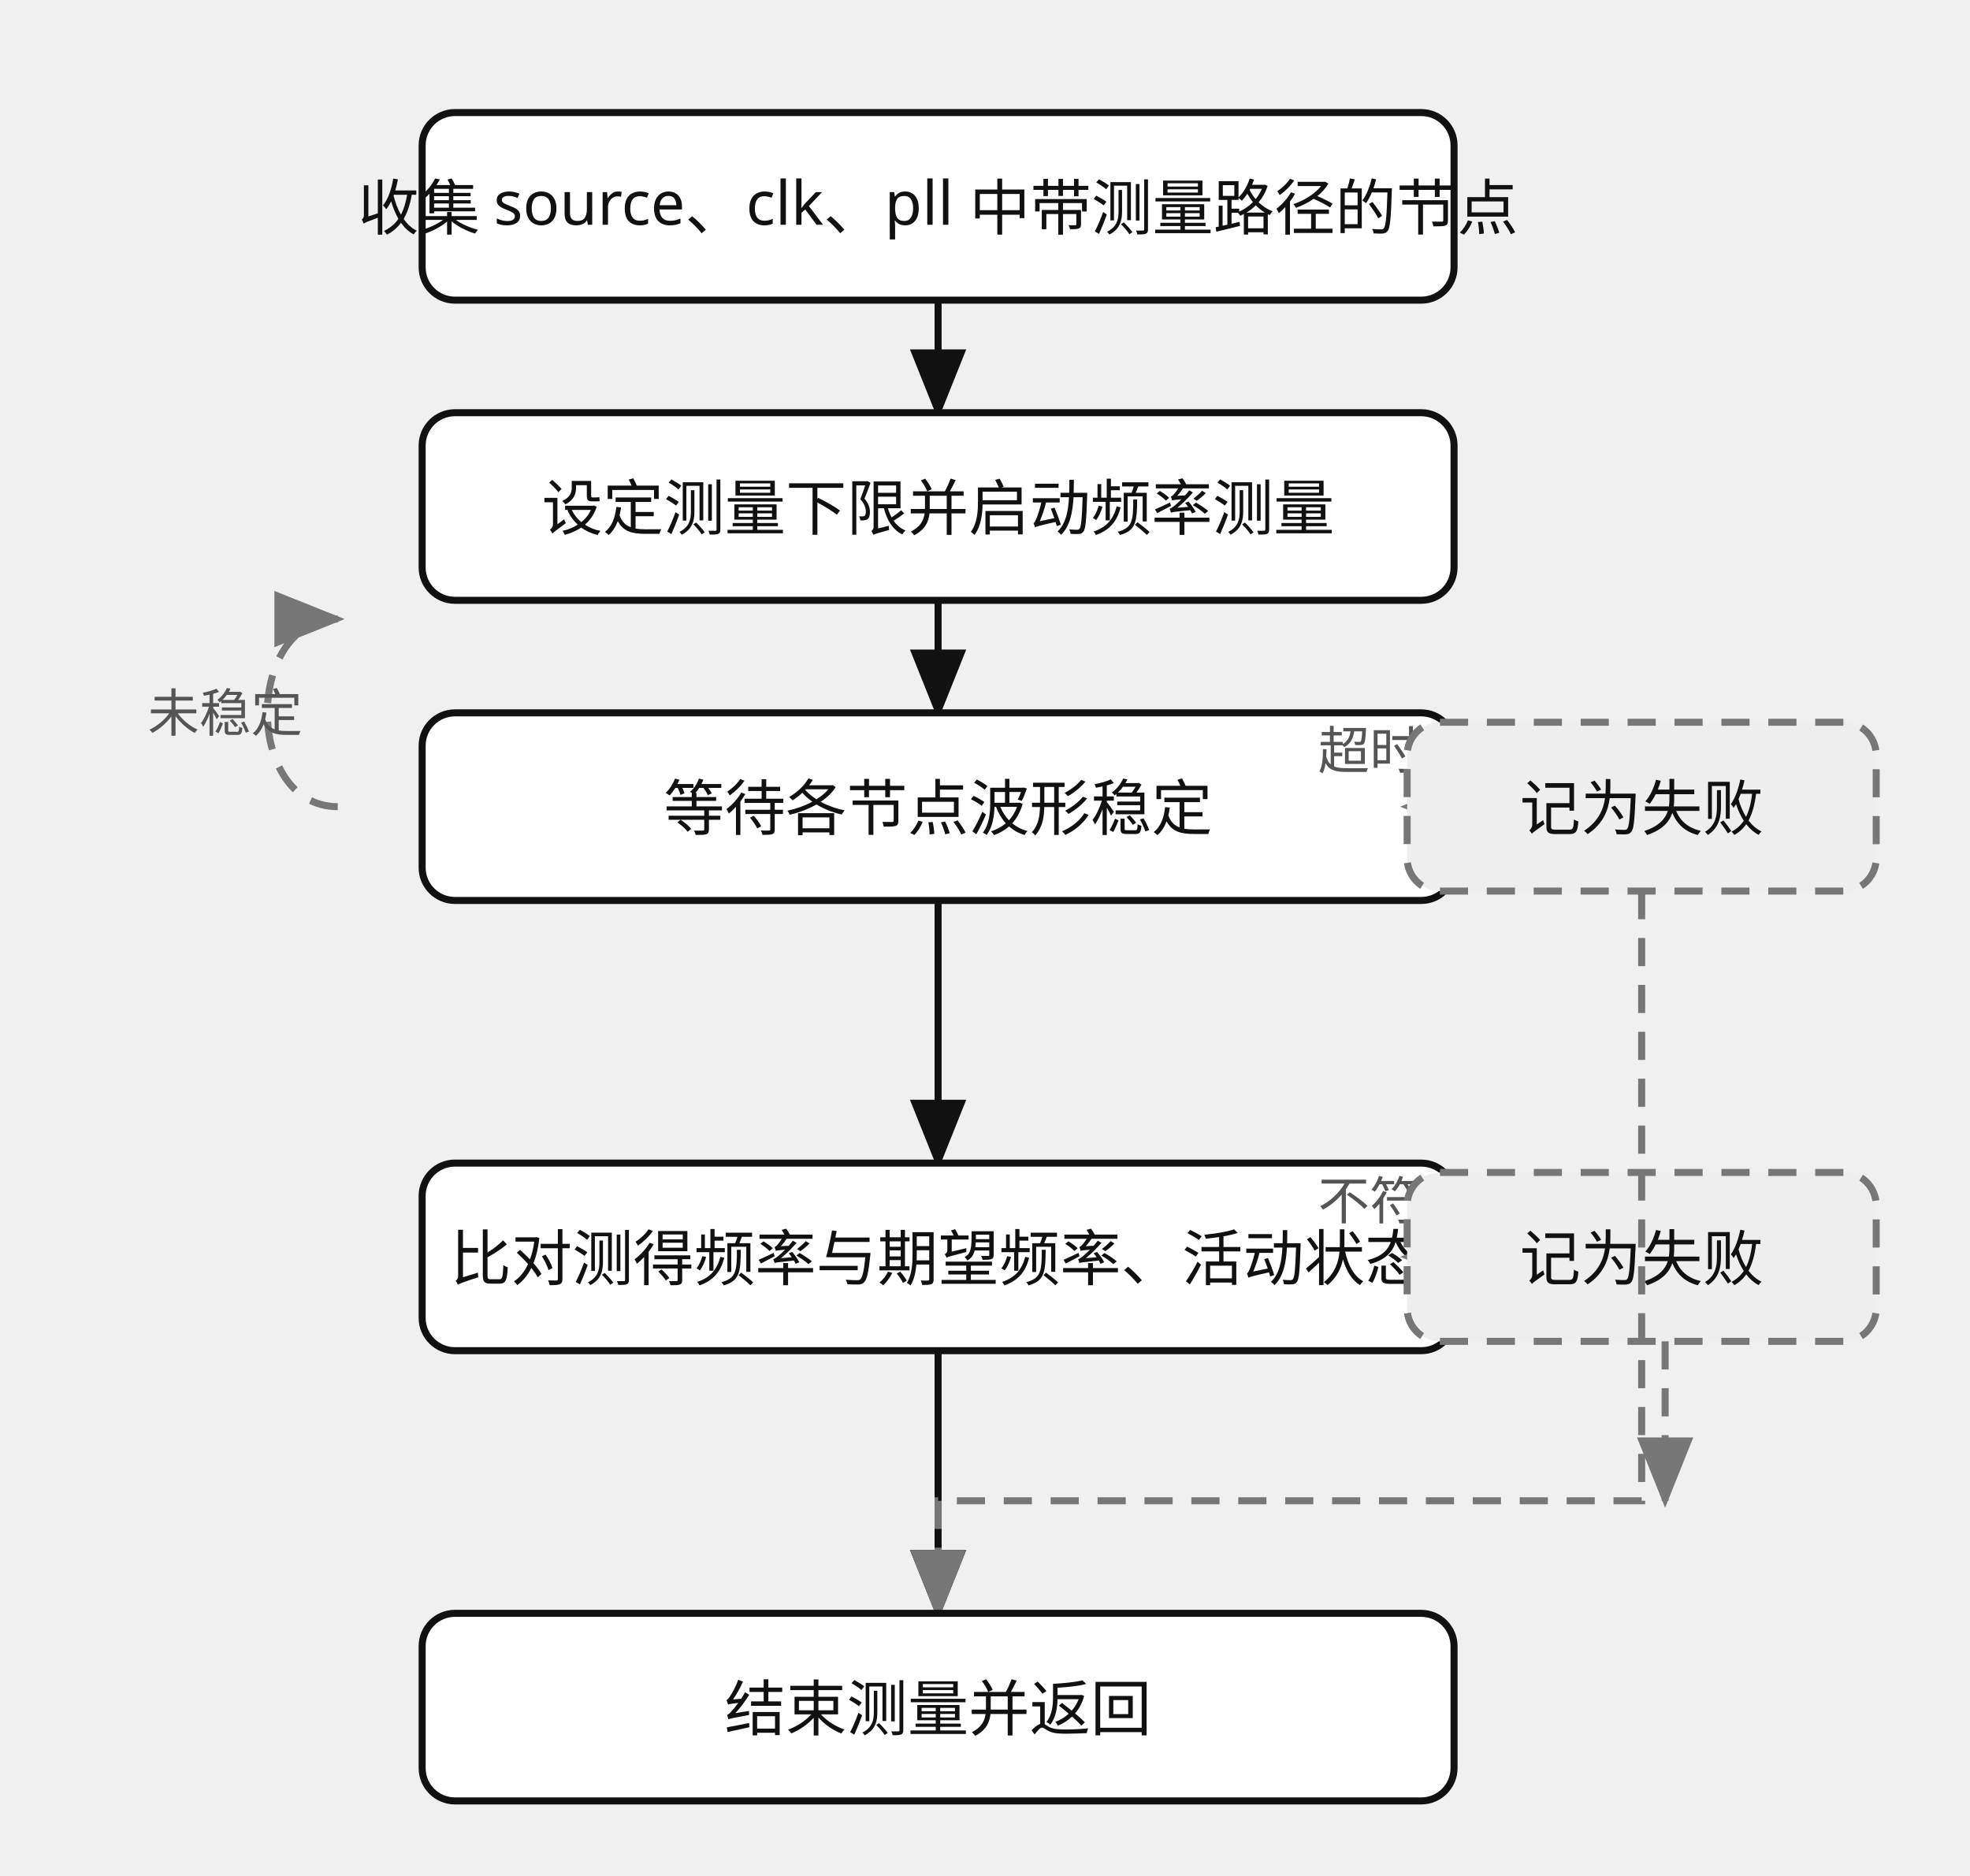
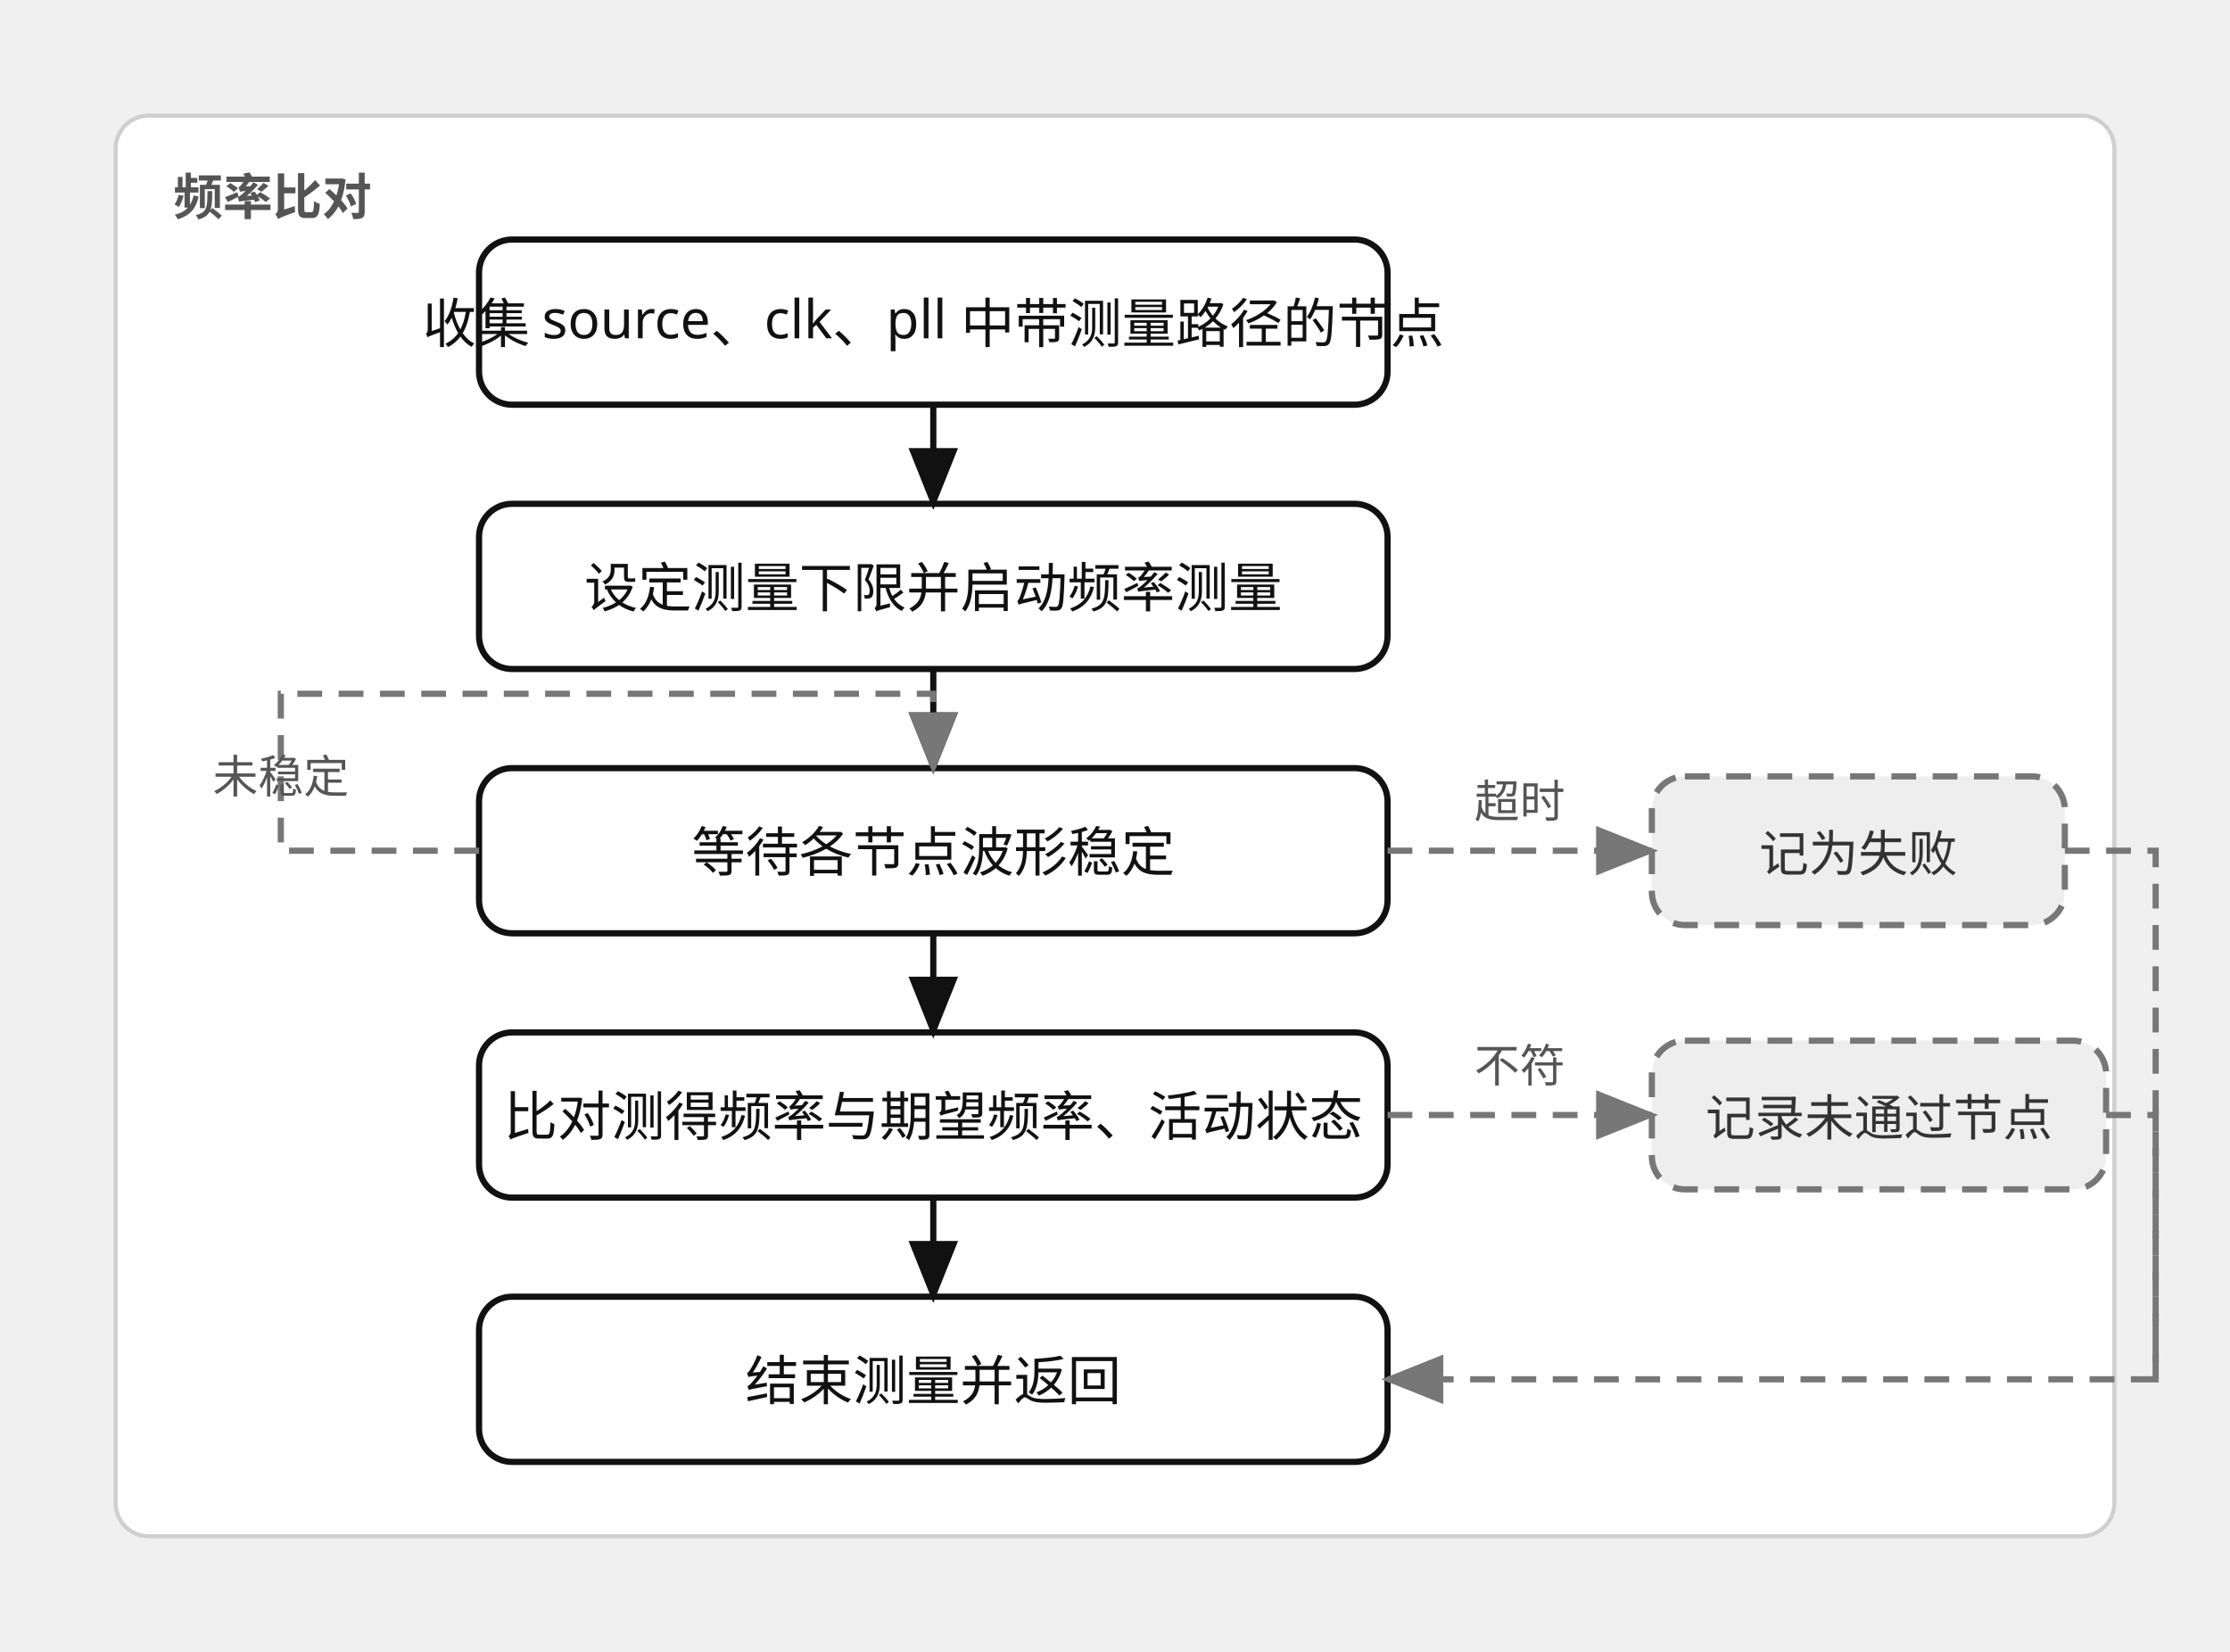
- <svg xmlns="http://www.w3.org/2000/svg" version="1.1" width="420px" height="400px" viewBox="0 0 420 400" xml:lang="zh-CN" content="&lt;mxfile host=&quot;app.diagrams.net&quot; agent=&quot;templates&quot; version=&quot;24.0.0&quot;&gt;&lt;diagram id=&quot;check-freq-flow&quot; name=&quot;Page-1&quot;&gt;&lt;mxGraphModel dx=&quot;900&quot; dy=&quot;600&quot; grid=&quot;1&quot; gridSize=&quot;10&quot; guides=&quot;1&quot; tooltips=&quot;1&quot; connect=&quot;1&quot; arrows=&quot;1&quot; fold=&quot;1&quot; page=&quot;1&quot; pageScale=&quot;1&quot; pageWidth=&quot;420&quot; pageHeight=&quot;400&quot; math=&quot;0&quot; shadow=&quot;0&quot; background=&quot;none&quot;&gt;&lt;root&gt;&lt;mxCell id=&quot;0&quot;/&gt;&lt;mxCell id=&quot;1&quot; parent=&quot;0&quot;/&gt;&lt;mxCell id=&quot;n1&quot; value=&quot;收集 source、clk、pll 中带测量路径的节点&quot; style=&quot;rounded=1;whiteSpace=wrap;html=1;fillColor=#ffffff;strokeColor=#111111;strokeWidth=1.5;fontSize=13;fontColor=#111111;arcSize=8;align=center;verticalAlign=middle;&quot; vertex=&quot;1&quot; parent=&quot;1&quot;&gt;&lt;mxGeometry x=&quot;90&quot; y=&quot;24&quot; width=&quot;220&quot; height=&quot;40&quot; as=&quot;geometry&quot;/&gt;&lt;/mxCell&gt;&lt;mxCell id=&quot;n2&quot; value=&quot;设定测量下限并启动频率测量&quot; style=&quot;rounded=1;whiteSpace=wrap;html=1;fillColor=#ffffff;strokeColor=#111111;strokeWidth=1.5;fontSize=13;fontColor=#111111;arcSize=8;align=center;verticalAlign=middle;&quot; vertex=&quot;1&quot; parent=&quot;1&quot;&gt;&lt;mxGeometry x=&quot;90&quot; y=&quot;88&quot; width=&quot;220&quot; height=&quot;40&quot; as=&quot;geometry&quot;/&gt;&lt;/mxCell&gt;&lt;mxCell id=&quot;n3&quot; value=&quot;等待各节点波形稳定&quot; style=&quot;rounded=1;whiteSpace=wrap;html=1;fillColor=#ffffff;strokeColor=#111111;strokeWidth=1.5;fontSize=13;fontColor=#111111;arcSize=8;align=center;verticalAlign=middle;&quot; vertex=&quot;1&quot; parent=&quot;1&quot;&gt;&lt;mxGeometry x=&quot;90&quot; y=&quot;152&quot; width=&quot;220&quot; height=&quot;40&quot; as=&quot;geometry&quot;/&gt;&lt;/mxCell&gt;&lt;mxCell id=&quot;n4&quot; value=&quot;比对测得频率与期望频率、活动状态&quot; style=&quot;rounded=1;whiteSpace=wrap;html=1;fillColor=#ffffff;strokeColor=#111111;strokeWidth=1.5;fontSize=13;fontColor=#111111;arcSize=8;align=center;verticalAlign=middle;&quot; vertex=&quot;1&quot; parent=&quot;1&quot;&gt;&lt;mxGeometry x=&quot;90&quot; y=&quot;248&quot; width=&quot;220&quot; height=&quot;40&quot; as=&quot;geometry&quot;/&gt;&lt;/mxCell&gt;&lt;mxCell id=&quot;n5&quot; value=&quot;结束测量并返回&quot; style=&quot;rounded=1;whiteSpace=wrap;html=1;fillColor=#ffffff;strokeColor=#111111;strokeWidth=1.5;fontSize=13;fontColor=#111111;arcSize=8;align=center;verticalAlign=middle;&quot; vertex=&quot;1&quot; parent=&quot;1&quot;&gt;&lt;mxGeometry x=&quot;90&quot; y=&quot;344&quot; width=&quot;220&quot; height=&quot;40&quot; as=&quot;geometry&quot;/&gt;&lt;/mxCell&gt;&lt;mxCell id=&quot;b_timeout&quot; value=&quot;记为失败&quot; style=&quot;rounded=1;whiteSpace=wrap;html=1;fillColor=#eeeeee;strokeColor=#777777;dashed=1;strokeWidth=1.5;fontSize=13;fontColor=#333333;arcSize=8;align=center;verticalAlign=middle;&quot; vertex=&quot;1&quot; parent=&quot;1&quot;&gt;&lt;mxGeometry x=&quot;300&quot; y=&quot;154&quot; width=&quot;100&quot; height=&quot;36&quot; as=&quot;geometry&quot;/&gt;&lt;/mxCell&gt;&lt;mxCell id=&quot;b_fail&quot; value=&quot;记为失败&quot; style=&quot;rounded=1;whiteSpace=wrap;html=1;fillColor=#eeeeee;strokeColor=#777777;dashed=1;strokeWidth=1.5;fontSize=13;fontColor=#333333;arcSize=8;align=center;verticalAlign=middle;&quot; vertex=&quot;1&quot; parent=&quot;1&quot;&gt;&lt;mxGeometry x=&quot;300&quot; y=&quot;250&quot; width=&quot;100&quot; height=&quot;36&quot; as=&quot;geometry&quot;/&gt;&lt;/mxCell&gt;&lt;mxCell id=&quot;e1&quot; style=&quot;edgeStyle=none;rounded=0;html=1;endArrow=classic;endFill=1;strokeColor=#111111;strokeWidth=1.5;fontSize=11;fontColor=#333333;&quot; edge=&quot;1&quot; parent=&quot;1&quot; source=&quot;n1&quot; target=&quot;n2&quot;&gt;&lt;mxGeometry relative=&quot;1&quot; as=&quot;geometry&quot;/&gt;&lt;/mxCell&gt;&lt;mxCell id=&quot;e2&quot; style=&quot;edgeStyle=none;rounded=0;html=1;endArrow=classic;endFill=1;strokeColor=#111111;strokeWidth=1.5;fontSize=11;fontColor=#333333;&quot; edge=&quot;1&quot; parent=&quot;1&quot; source=&quot;n2&quot; target=&quot;n3&quot;&gt;&lt;mxGeometry relative=&quot;1&quot; as=&quot;geometry&quot;/&gt;&lt;/mxCell&gt;&lt;mxCell id=&quot;e3&quot; style=&quot;edgeStyle=none;rounded=0;html=1;endArrow=classic;endFill=1;strokeColor=#111111;strokeWidth=1.5;fontSize=11;fontColor=#333333;&quot; edge=&quot;1&quot; parent=&quot;1&quot; source=&quot;n3&quot; target=&quot;n4&quot;&gt;&lt;mxGeometry relative=&quot;1&quot; as=&quot;geometry&quot;/&gt;&lt;/mxCell&gt;&lt;mxCell id=&quot;e4&quot; style=&quot;edgeStyle=none;rounded=0;html=1;endArrow=classic;endFill=1;strokeColor=#111111;strokeWidth=1.5;fontSize=11;fontColor=#333333;&quot; edge=&quot;1&quot; parent=&quot;1&quot; source=&quot;n4&quot; target=&quot;n5&quot;&gt;&lt;mxGeometry relative=&quot;1&quot; as=&quot;geometry&quot;/&gt;&lt;/mxCell&gt;&lt;mxCell id=&quot;e5&quot; value=&quot;超时&quot; style=&quot;edgeStyle=none;rounded=0;html=1;endArrow=classic;endFill=1;strokeColor=#777777;strokeWidth=1.5;dashed=1;fontSize=11;fontColor=#555555;&quot; edge=&quot;1&quot; parent=&quot;1&quot; source=&quot;n3&quot; target=&quot;b_timeout&quot;&gt;&lt;mxGeometry relative=&quot;1&quot; as=&quot;geometry&quot;/&gt;&lt;/mxCell&gt;&lt;mxCell id=&quot;e6&quot; value=&quot;不符&quot; style=&quot;edgeStyle=none;rounded=0;html=1;endArrow=classic;endFill=1;strokeColor=#777777;strokeWidth=1.5;dashed=1;fontSize=11;fontColor=#555555;&quot; edge=&quot;1&quot; parent=&quot;1&quot; source=&quot;n4&quot; target=&quot;b_fail&quot;&gt;&lt;mxGeometry relative=&quot;1&quot; as=&quot;geometry&quot;/&gt;&lt;/mxCell&gt;&lt;mxCell id=&quot;e7&quot; style=&quot;edgeStyle=none;rounded=0;html=1;endArrow=classic;endFill=1;strokeColor=#777777;strokeWidth=1.5;dashed=1;fontSize=11;fontColor=#555555;&quot; edge=&quot;1&quot; parent=&quot;1&quot; source=&quot;b_timeout&quot; target=&quot;n5&quot;&gt;&lt;mxGeometry relative=&quot;1&quot; as=&quot;geometry&quot;/&gt;&lt;/mxCell&gt;&lt;mxCell id=&quot;e8&quot; style=&quot;edgeStyle=none;rounded=0;html=1;endArrow=classic;endFill=1;strokeColor=#777777;strokeWidth=1.5;dashed=1;fontSize=11;fontColor=#555555;&quot; edge=&quot;1&quot; parent=&quot;1&quot; source=&quot;b_fail&quot; target=&quot;n5&quot;&gt;&lt;mxGeometry relative=&quot;1&quot; as=&quot;geometry&quot;/&gt;&lt;/mxCell&gt;&lt;mxCell id=&quot;e9&quot; value=&quot;未稳定&quot; style=&quot;edgeStyle=none;rounded=0;html=1;endArrow=classic;endFill=1;strokeColor=#777777;strokeWidth=1.5;dashed=1;fontSize=11;fontColor=#555555;&quot; edge=&quot;1&quot; parent=&quot;1&quot; source=&quot;n3&quot; target=&quot;n3&quot;&gt;&lt;mxGeometry relative=&quot;1&quot; as=&quot;geometry&quot;/&gt;&lt;/mxCell&gt;&lt;/root&gt;&lt;/mxGraphModel&gt;&lt;/diagram&gt;&lt;/mxfile&gt;" style="background-color: transparent; background-color: transparent;">
+ <svg xmlns="http://www.w3.org/2000/svg" version="1.1" width="540px" height="400px" viewBox="0 0 540 400" xml:lang="zh-CN" content="&lt;mxfile host=&quot;app.diagrams.net&quot; agent=&quot;templates&quot; version=&quot;24.0.0&quot;&gt;&lt;diagram id=&quot;check-freq-flow&quot; name=&quot;Page-1&quot;&gt;&lt;mxGraphModel dx=&quot;1200&quot; dy=&quot;800&quot; grid=&quot;1&quot; gridSize=&quot;10&quot; guides=&quot;1&quot; tooltips=&quot;1&quot; connect=&quot;1&quot; arrows=&quot;1&quot; fold=&quot;1&quot; page=&quot;1&quot; pageScale=&quot;1&quot; pageWidth=&quot;540&quot; pageHeight=&quot;400&quot; math=&quot;0&quot; shadow=&quot;0&quot; background=&quot;none&quot;&gt;&lt;root&gt;&lt;mxCell id=&quot;0&quot;/&gt;&lt;mxCell id=&quot;1&quot; parent=&quot;0&quot;/&gt;&lt;mxCell id=&quot;band&quot; value=&quot;频率比对&quot; style=&quot;rounded=1;whiteSpace=wrap;html=1;fillColor=#ffffff;strokeColor=#cfcfcf;fontColor=#555555;align=left;verticalAlign=top;spacingLeft=14;spacingTop=8;fontSize=12;fontStyle=1;arcSize=6;&quot; vertex=&quot;1&quot; parent=&quot;1&quot;&gt;&lt;mxGeometry x=&quot;28&quot; y=&quot;28&quot; width=&quot;484&quot; height=&quot;344&quot; as=&quot;geometry&quot;/&gt;&lt;/mxCell&gt;&lt;mxCell id=&quot;n1&quot; value=&quot;收集 source、clk、pll 中带测量路径的节点&quot; style=&quot;rounded=1;whiteSpace=wrap;html=1;fillColor=#ffffff;strokeColor=#111111;strokeWidth=1.5;fontSize=13;fontColor=#111111;arcSize=8;align=center;verticalAlign=middle;&quot; vertex=&quot;1&quot; parent=&quot;1&quot;&gt;&lt;mxGeometry x=&quot;116&quot; y=&quot;58&quot; width=&quot;220&quot; height=&quot;40&quot; as=&quot;geometry&quot;/&gt;&lt;/mxCell&gt;&lt;mxCell id=&quot;n2&quot; value=&quot;设定测量下限并启动频率测量&quot; style=&quot;rounded=1;whiteSpace=wrap;html=1;fillColor=#ffffff;strokeColor=#111111;strokeWidth=1.5;fontSize=13;fontColor=#111111;arcSize=8;align=center;verticalAlign=middle;&quot; vertex=&quot;1&quot; parent=&quot;1&quot;&gt;&lt;mxGeometry x=&quot;116&quot; y=&quot;122&quot; width=&quot;220&quot; height=&quot;40&quot; as=&quot;geometry&quot;/&gt;&lt;/mxCell&gt;&lt;mxCell id=&quot;n3&quot; value=&quot;等待各节点波形稳定&quot; style=&quot;rounded=1;whiteSpace=wrap;html=1;fillColor=#ffffff;strokeColor=#111111;strokeWidth=1.5;fontSize=13;fontColor=#111111;arcSize=8;align=center;verticalAlign=middle;&quot; vertex=&quot;1&quot; parent=&quot;1&quot;&gt;&lt;mxGeometry x=&quot;116&quot; y=&quot;186&quot; width=&quot;220&quot; height=&quot;40&quot; as=&quot;geometry&quot;/&gt;&lt;/mxCell&gt;&lt;mxCell id=&quot;n4&quot; value=&quot;比对测得频率与期望频率、活动状态&quot; style=&quot;rounded=1;whiteSpace=wrap;html=1;fillColor=#ffffff;strokeColor=#111111;strokeWidth=1.5;fontSize=13;fontColor=#111111;arcSize=8;align=center;verticalAlign=middle;&quot; vertex=&quot;1&quot; parent=&quot;1&quot;&gt;&lt;mxGeometry x=&quot;116&quot; y=&quot;250&quot; width=&quot;220&quot; height=&quot;40&quot; as=&quot;geometry&quot;/&gt;&lt;/mxCell&gt;&lt;mxCell id=&quot;n5&quot; value=&quot;结束测量并返回&quot; style=&quot;rounded=1;whiteSpace=wrap;html=1;fillColor=#ffffff;strokeColor=#111111;strokeWidth=1.5;fontSize=13;fontColor=#111111;arcSize=8;align=center;verticalAlign=middle;&quot; vertex=&quot;1&quot; parent=&quot;1&quot;&gt;&lt;mxGeometry x=&quot;116&quot; y=&quot;314&quot; width=&quot;220&quot; height=&quot;40&quot; as=&quot;geometry&quot;/&gt;&lt;/mxCell&gt;&lt;mxCell id=&quot;bt&quot; value=&quot;记为失败&quot; style=&quot;rounded=1;whiteSpace=wrap;html=1;fillColor=#eeeeee;strokeColor=#777777;dashed=1;strokeWidth=1.5;fontSize=12;fontColor=#333333;arcSize=8;align=center;verticalAlign=middle;&quot; vertex=&quot;1&quot; parent=&quot;1&quot;&gt;&lt;mxGeometry x=&quot;400&quot; y=&quot;188&quot; width=&quot;100&quot; height=&quot;36&quot; as=&quot;geometry&quot;/&gt;&lt;/mxCell&gt;&lt;mxCell id=&quot;bf&quot; value=&quot;记录未通过节点&quot; style=&quot;rounded=1;whiteSpace=wrap;html=1;fillColor=#eeeeee;strokeColor=#777777;dashed=1;strokeWidth=1.5;fontSize=12;fontColor=#333333;arcSize=8;align=center;verticalAlign=middle;&quot; vertex=&quot;1&quot; parent=&quot;1&quot;&gt;&lt;mxGeometry x=&quot;400&quot; y=&quot;252&quot; width=&quot;110&quot; height=&quot;36&quot; as=&quot;geometry&quot;/&gt;&lt;/mxCell&gt;&lt;mxCell id=&quot;e1&quot; style=&quot;edgeStyle=orthogonalEdgeStyle;rounded=0;html=1;endArrow=classic;endFill=1;strokeColor=#111111;strokeWidth=1.5;&quot; edge=&quot;1&quot; parent=&quot;1&quot; source=&quot;n1&quot; target=&quot;n2&quot;&gt;&lt;mxGeometry relative=&quot;1&quot; as=&quot;geometry&quot;/&gt;&lt;/mxCell&gt;&lt;mxCell id=&quot;e2&quot; style=&quot;edgeStyle=orthogonalEdgeStyle;rounded=0;html=1;endArrow=classic;endFill=1;strokeColor=#111111;strokeWidth=1.5;&quot; edge=&quot;1&quot; parent=&quot;1&quot; source=&quot;n2&quot; target=&quot;n3&quot;&gt;&lt;mxGeometry relative=&quot;1&quot; as=&quot;geometry&quot;/&gt;&lt;/mxCell&gt;&lt;mxCell id=&quot;e3&quot; style=&quot;edgeStyle=orthogonalEdgeStyle;rounded=0;html=1;endArrow=classic;endFill=1;strokeColor=#111111;strokeWidth=1.5;&quot; edge=&quot;1&quot; parent=&quot;1&quot; source=&quot;n3&quot; target=&quot;n4&quot;&gt;&lt;mxGeometry relative=&quot;1&quot; as=&quot;geometry&quot;/&gt;&lt;/mxCell&gt;&lt;mxCell id=&quot;e4&quot; style=&quot;edgeStyle=orthogonalEdgeStyle;rounded=0;html=1;endArrow=classic;endFill=1;strokeColor=#111111;strokeWidth=1.5;&quot; edge=&quot;1&quot; parent=&quot;1&quot; source=&quot;n4&quot; target=&quot;n5&quot;&gt;&lt;mxGeometry relative=&quot;1&quot; as=&quot;geometry&quot;/&gt;&lt;/mxCell&gt;&lt;mxCell id=&quot;e5&quot; value=&quot;超时&quot; style=&quot;edgeStyle=orthogonalEdgeStyle;rounded=0;html=1;endArrow=classic;endFill=1;strokeColor=#777777;strokeWidth=1.5;dashed=1;fontSize=11;fontColor=#555555;&quot; edge=&quot;1&quot; parent=&quot;1&quot; source=&quot;n3&quot; target=&quot;bt&quot;&gt;&lt;mxGeometry relative=&quot;1&quot; as=&quot;geometry&quot;/&gt;&lt;/mxCell&gt;&lt;mxCell id=&quot;e6&quot; value=&quot;不符&quot; style=&quot;edgeStyle=orthogonalEdgeStyle;rounded=0;html=1;endArrow=classic;endFill=1;strokeColor=#777777;strokeWidth=1.5;dashed=1;fontSize=11;fontColor=#555555;&quot; edge=&quot;1&quot; parent=&quot;1&quot; source=&quot;n4&quot; target=&quot;bf&quot;&gt;&lt;mxGeometry relative=&quot;1&quot; as=&quot;geometry&quot;/&gt;&lt;/mxCell&gt;&lt;mxCell id=&quot;e7&quot; value=&quot;未稳定&quot; style=&quot;edgeStyle=orthogonalEdgeStyle;rounded=0;html=1;endArrow=classic;endFill=1;strokeColor=#777777;strokeWidth=1.5;dashed=1;fontSize=11;fontColor=#555555;&quot; edge=&quot;1&quot; parent=&quot;1&quot; source=&quot;n3&quot; target=&quot;n3&quot;&gt;&lt;mxGeometry relative=&quot;1&quot; as=&quot;geometry&quot;&gt;&lt;Array as=&quot;points&quot;&gt;&lt;mxPoint x=&quot;68&quot; y=&quot;206&quot;/&gt;&lt;mxPoint x=&quot;68&quot; y=&quot;168&quot;/&gt;&lt;mxPoint x=&quot;226&quot; y=&quot;168&quot;/&gt;&lt;/Array&gt;&lt;/mxGeometry&gt;&lt;/mxCell&gt;&lt;mxCell id=&quot;e8&quot; style=&quot;edgeStyle=orthogonalEdgeStyle;rounded=0;html=1;endArrow=classic;endFill=1;strokeColor=#777777;strokeWidth=1.5;dashed=1;fontSize=11;fontColor=#555555;&quot; edge=&quot;1&quot; parent=&quot;1&quot; source=&quot;bt&quot; target=&quot;n5&quot;&gt;&lt;mxGeometry relative=&quot;1&quot; as=&quot;geometry&quot;&gt;&lt;Array as=&quot;points&quot;&gt;&lt;mxPoint x=&quot;522&quot; y=&quot;206&quot;/&gt;&lt;mxPoint x=&quot;522&quot; y=&quot;334&quot;/&gt;&lt;/Array&gt;&lt;/mxGeometry&gt;&lt;/mxCell&gt;&lt;mxCell id=&quot;e9&quot; style=&quot;edgeStyle=orthogonalEdgeStyle;rounded=0;html=1;endArrow=classic;endFill=1;strokeColor=#777777;strokeWidth=1.5;dashed=1;fontSize=11;fontColor=#555555;&quot; edge=&quot;1&quot; parent=&quot;1&quot; source=&quot;bf&quot; target=&quot;n5&quot;&gt;&lt;mxGeometry relative=&quot;1&quot; as=&quot;geometry&quot;&gt;&lt;Array as=&quot;points&quot;&gt;&lt;mxPoint x=&quot;522&quot; y=&quot;270&quot;/&gt;&lt;mxPoint x=&quot;522&quot; y=&quot;334&quot;/&gt;&lt;/Array&gt;&lt;/mxGeometry&gt;&lt;/mxCell&gt;&lt;/root&gt;&lt;/mxGraphModel&gt;&lt;/diagram&gt;&lt;/mxfile&gt;" style="background-color: transparent; background-color: transparent;">
  <defs>
    <marker id="arrowBlack" markerWidth="10" markerHeight="8" refX="9" refY="4" orient="auto" markerUnits="strokeWidth">
      <path d="M0,0 L10,4 L0,8 Z" fill="#111" />
    </marker>
    <marker id="arrowGray" markerWidth="10" markerHeight="8" refX="9" refY="4" orient="auto" markerUnits="strokeWidth">
      <path d="M0,0 L10,4 L0,8 Z" fill="#777" />
    </marker>
  </defs>
-   <rect x="90" y="24" width="220" height="40" rx="7" fill="#fff" stroke="#111" stroke-width="1.5" />
-   <text x="200" y="49" text-anchor="middle" font-family="Microsoft YaHei, PingFang SC, sans-serif" font-size="13" fill="#111">收集 source、clk、pll 中带测量路径的节点</text>
-   <line x1="200" y1="64" x2="200" y2="88" fill="none" stroke="#111" stroke-width="1.5" marker-end="url(#arrowBlack)" />
-   <rect x="90" y="88" width="220" height="40" rx="7" fill="#fff" stroke="#111" stroke-width="1.5" />
-   <text x="200" y="113" text-anchor="middle" font-family="Microsoft YaHei, PingFang SC, sans-serif" font-size="13" fill="#111">设定测量下限并启动频率测量</text>
-   <line x1="200" y1="128" x2="200" y2="152" fill="none" stroke="#111" stroke-width="1.5" marker-end="url(#arrowBlack)" />
-   <rect x="90" y="152" width="220" height="40" rx="7" fill="#fff" stroke="#111" stroke-width="1.5" />
-   <text x="200" y="177" text-anchor="middle" font-family="Microsoft YaHei, PingFang SC, sans-serif" font-size="13" fill="#111">等待各节点波形稳定</text>
-   <path d="M 72 172 C 52 172, 52 132, 72 132" fill="none" stroke="#777" stroke-width="1.5" stroke-dasharray="6 4" marker-end="url(#arrowGray)" />
-   <text x="48" y="156" text-anchor="middle" font-family="Microsoft YaHei, PingFang SC, sans-serif" font-size="11" fill="#555">未稳定</text>
-   <line x1="310" y1="172" x2="300" y2="172" fill="none" stroke="#777" stroke-width="1.5" stroke-dasharray="6 4" marker-end="url(#arrowGray)" />
-   <text x="292" y="164" text-anchor="middle" font-family="Microsoft YaHei, PingFang SC, sans-serif" font-size="11" fill="#555">超时</text>
-   <rect x="300" y="154" width="100" height="36" rx="7" fill="#eee" stroke="#777" stroke-width="1.5" stroke-dasharray="6 4" />
-   <text x="350" y="177" text-anchor="middle" font-family="Microsoft YaHei, PingFang SC, sans-serif" font-size="13" fill="#111">记为失败</text>
-   <line x1="200" y1="192" x2="200" y2="248" fill="none" stroke="#111" stroke-width="1.5" marker-end="url(#arrowBlack)" />
-   <rect x="90" y="248" width="220" height="40" rx="7" fill="#fff" stroke="#111" stroke-width="1.5" />
-   <text x="200" y="273" text-anchor="middle" font-family="Microsoft YaHei, PingFang SC, sans-serif" font-size="13" fill="#111">比对测得频率与期望频率、活动状态</text>
-   <line x1="310" y1="268" x2="300" y2="268" fill="none" stroke="#777" stroke-width="1.5" stroke-dasharray="6 4" marker-end="url(#arrowGray)" />
-   <text x="292" y="260" text-anchor="middle" font-family="Microsoft YaHei, PingFang SC, sans-serif" font-size="11" fill="#555">不符</text>
-   <rect x="300" y="250" width="100" height="36" rx="7" fill="#eee" stroke="#777" stroke-width="1.5" stroke-dasharray="6 4" />
-   <text x="350" y="273" text-anchor="middle" font-family="Microsoft YaHei, PingFang SC, sans-serif" font-size="13" fill="#111">记为失败</text>
-   <line x1="200" y1="288" x2="200" y2="344" fill="none" stroke="#111" stroke-width="1.5" marker-end="url(#arrowBlack)" />
-   <path d="M 350 190 L 350 320 L 200 320 L 200 344" fill="none" stroke="#777" stroke-width="1.5" stroke-dasharray="6 4" marker-end="url(#arrowGray)" />
-   <path d="M 355 286 L 355 320" fill="none" stroke="#777" stroke-width="1.5" stroke-dasharray="6 4" marker-end="url(#arrowGray)" />
-   <rect x="90" y="344" width="220" height="40" rx="7" fill="#fff" stroke="#111" stroke-width="1.5" />
-   <text x="200" y="369" text-anchor="middle" font-family="Microsoft YaHei, PingFang SC, sans-serif" font-size="13" fill="#111">结束测量并返回</text>
+   <rect x="28" y="28" width="484" height="344" rx="8" fill="#fff" stroke="#cfcfcf" />
+   <text x="42" y="52" font-family="Microsoft YaHei, PingFang SC, sans-serif" font-size="12" font-weight="700" fill="#555">频率比对</text>
+   <rect x="116" y="58" width="220" height="40" rx="8" fill="#fff" stroke="#111" stroke-width="1.5" />
+   <text x="226" y="83" text-anchor="middle" font-family="Microsoft YaHei, PingFang SC, sans-serif" font-size="13" fill="#111">收集 source、clk、pll 中带测量路径的节点</text>
+   <rect x="116" y="122" width="220" height="40" rx="8" fill="#fff" stroke="#111" stroke-width="1.5" />
+   <text x="226" y="147" text-anchor="middle" font-family="Microsoft YaHei, PingFang SC, sans-serif" font-size="13" fill="#111">设定测量下限并启动频率测量</text>
+   <rect x="116" y="186" width="220" height="40" rx="8" fill="#fff" stroke="#111" stroke-width="1.5" />
+   <text x="226" y="211" text-anchor="middle" font-family="Microsoft YaHei, PingFang SC, sans-serif" font-size="13" fill="#111">等待各节点波形稳定</text>
+   <rect x="116" y="250" width="220" height="40" rx="8" fill="#fff" stroke="#111" stroke-width="1.5" />
+   <text x="226" y="275" text-anchor="middle" font-family="Microsoft YaHei, PingFang SC, sans-serif" font-size="13" fill="#111">比对测得频率与期望频率、活动状态</text>
+   <rect x="116" y="314" width="220" height="40" rx="8" fill="#fff" stroke="#111" stroke-width="1.5" />
+   <text x="226" y="339" text-anchor="middle" font-family="Microsoft YaHei, PingFang SC, sans-serif" font-size="13" fill="#111">结束测量并返回</text>
+   <rect x="400" y="188" width="100" height="36" rx="8" fill="#eee" stroke="#777" stroke-width="1.5" stroke-dasharray="6 4" />
+   <text x="450" y="211" text-anchor="middle" font-family="Microsoft YaHei, PingFang SC, sans-serif" font-size="12" fill="#333">记为失败</text>
+   <rect x="400" y="252" width="110" height="36" rx="8" fill="#eee" stroke="#777" stroke-width="1.5" stroke-dasharray="6 4" />
+   <text x="455" y="275" text-anchor="middle" font-family="Microsoft YaHei, PingFang SC, sans-serif" font-size="12" fill="#333">记录未通过节点</text>
+   <line x1="226" y1="98" x2="226" y2="122" fill="none" stroke="#111" stroke-width="1.5" marker-end="url(#arrowBlack)" />
+   <line x1="226" y1="162" x2="226" y2="186" fill="none" stroke="#111" stroke-width="1.5" marker-end="url(#arrowBlack)" />
+   <line x1="226" y1="226" x2="226" y2="250" fill="none" stroke="#111" stroke-width="1.5" marker-end="url(#arrowBlack)" />
+   <line x1="226" y1="290" x2="226" y2="314" fill="none" stroke="#111" stroke-width="1.5" marker-end="url(#arrowBlack)" />
+   <path d="M 336 206 L 400 206" fill="none" stroke="#777" stroke-width="1.5" stroke-dasharray="6 4" marker-end="url(#arrowGray)" />
+   <text x="368" y="198" text-anchor="middle" font-family="Microsoft YaHei, PingFang SC, sans-serif" font-size="11" fill="#555">超时</text>
+   <path d="M 336 270 L 400 270" fill="none" stroke="#777" stroke-width="1.5" stroke-dasharray="6 4" marker-end="url(#arrowGray)" />
+   <text x="368" y="262" text-anchor="middle" font-family="Microsoft YaHei, PingFang SC, sans-serif" font-size="11" fill="#555">不符</text>
+   <path d="M 116 206 L 68 206 L 68 168 L 226 168 L 226 186" fill="none" stroke="#777" stroke-width="1.5" stroke-dasharray="6 4" marker-end="url(#arrowGray)" />
+   <text x="68" y="192" text-anchor="middle" font-family="Microsoft YaHei, PingFang SC, sans-serif" font-size="11" fill="#555">未稳定</text>
+   <path d="M 500 206 L 522 206 L 522 334 L 336 334" fill="none" stroke="#777" stroke-width="1.5" stroke-dasharray="6 4" marker-end="url(#arrowGray)" />
+   <path d="M 510 270 L 522 270 L 522 334" fill="none" stroke="#777" stroke-width="1.5" stroke-dasharray="6 4" />
</svg>
